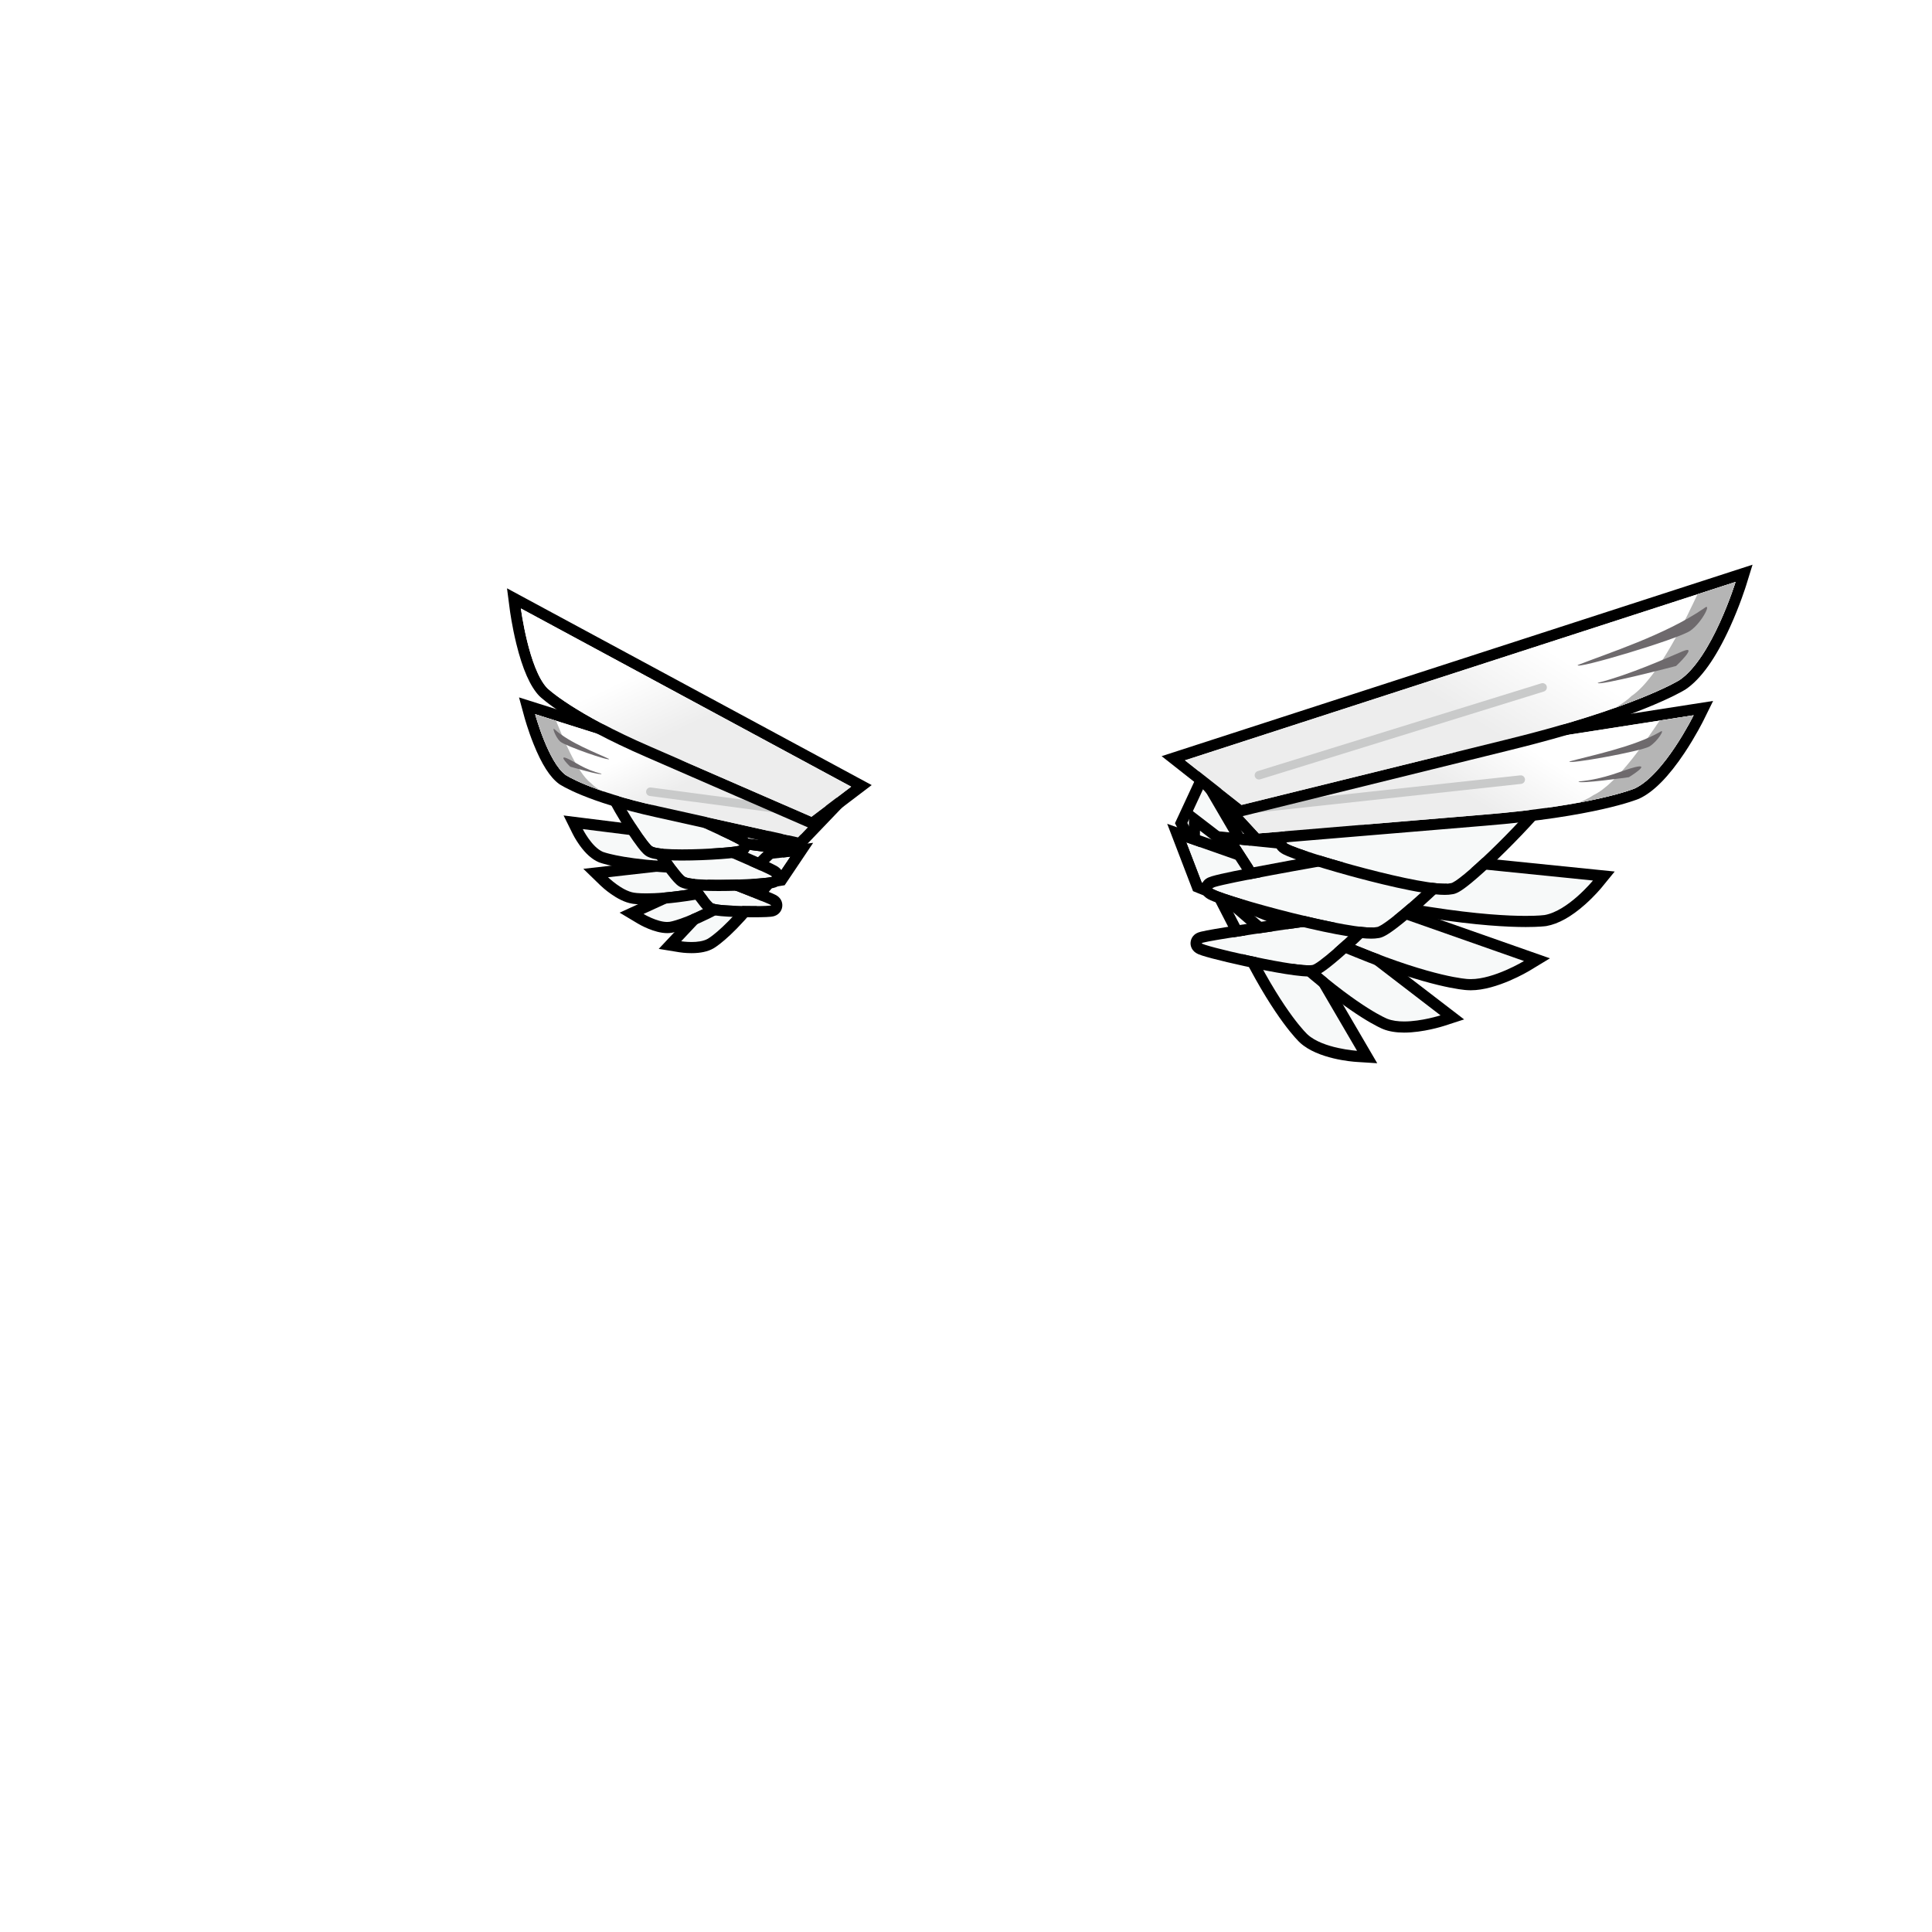
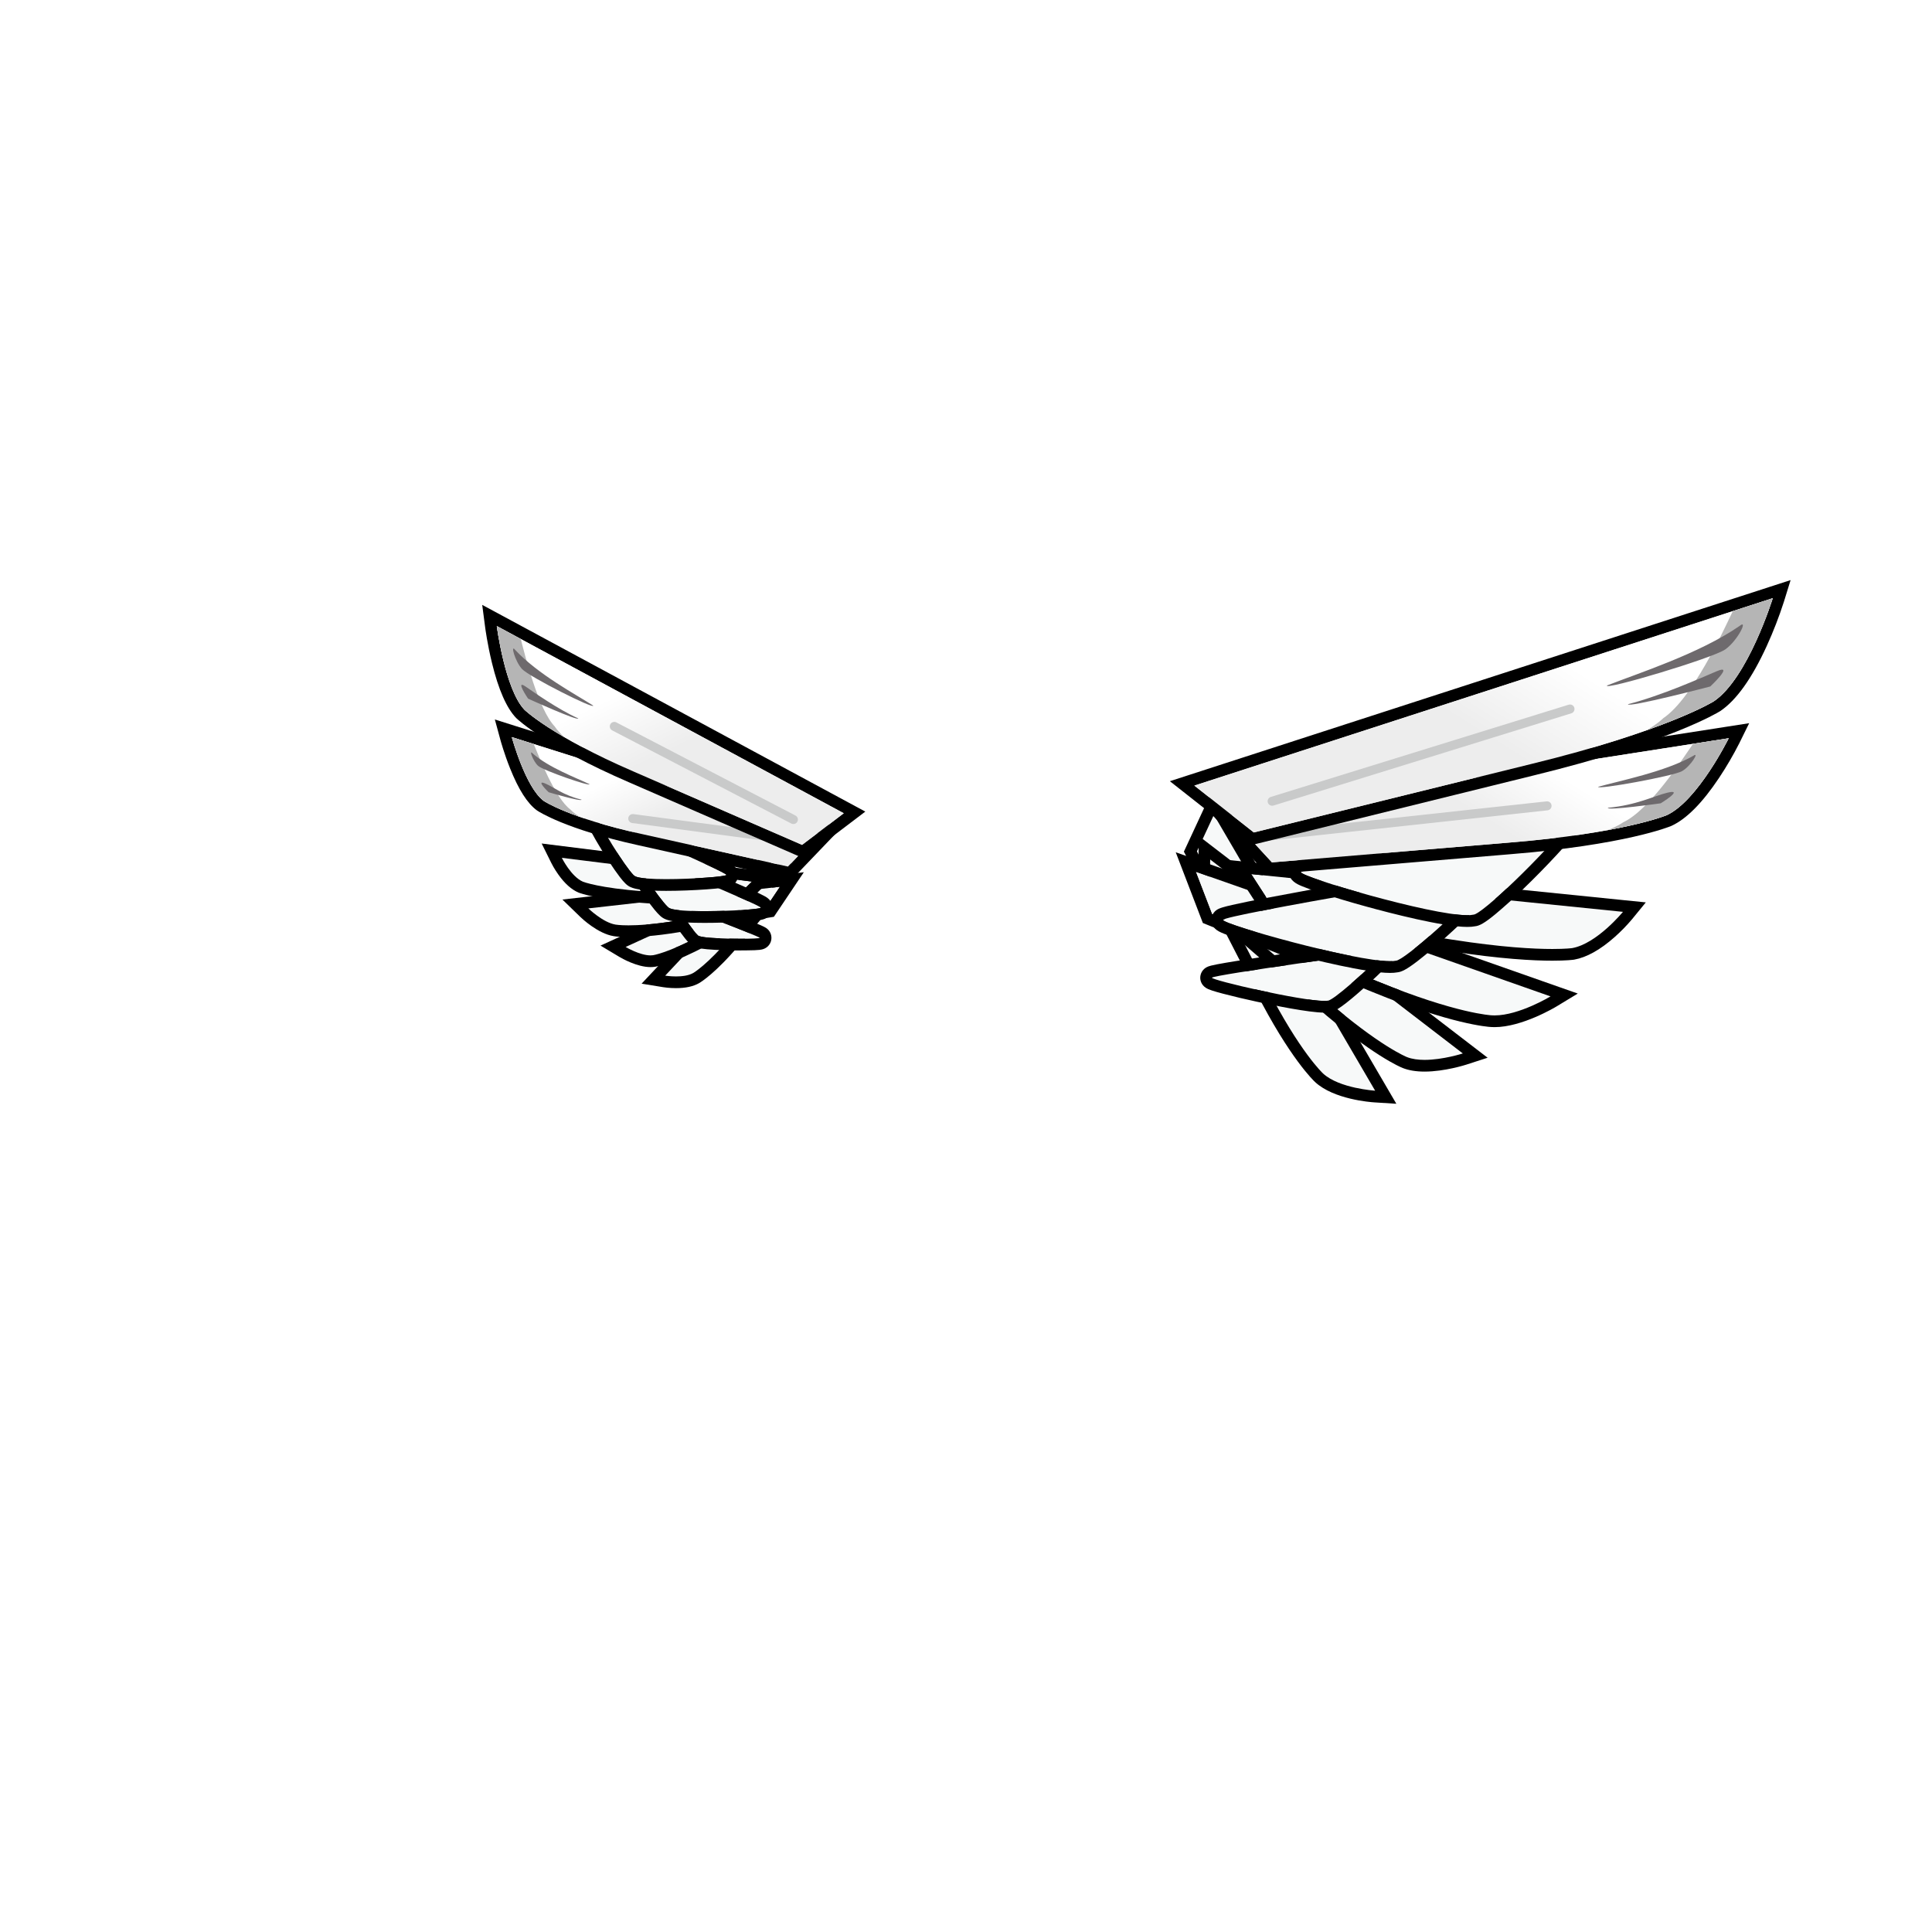
- <svg xmlns="http://www.w3.org/2000/svg" xmlns:xlink="http://www.w3.org/1999/xlink" version="1.1" id="wapuugotchi_svg__item" viewBox="0 0 1e3 1e3">
-   <g class="Background--part">
+ <svg xmlns="http://www.w3.org/2000/svg" version="1.1" id="wapuugotchi_svg__item" viewBox="0 0 1e3 1e3">
+   <g class="Background--group">
    <defs>
-       <path id="a" d="M0 3551.289h2370.727V0H0Z" />
-       <clipPath id="b" clipPathUnits="userSpaceOnUse">
-         <use xlink:href="#a" />
-       </clipPath>
-       <clipPath id="c" clipPathUnits="userSpaceOnUse">
-         <path d="m1330.904 2567.038 47.347-51.355 262.811 21.924c127.514 10.322 175.356 30.448 175.356 30.448 34.543 15.941 68.81 85.385 68.81 85.385z" />
-       </clipPath>
-       <clipPath id="e" clipPathUnits="userSpaceOnUse">
-         <use xlink:href="#a" />
-       </clipPath>
-       <clipPath id="f" clipPathUnits="userSpaceOnUse">
-         <path d="M1292.13 2640.35h100.26v-40.24h-100.26z" />
-       </clipPath>
-       <clipPath id="g" clipPathUnits="userSpaceOnUse">
-         <path d="m1292.128 2600.901 66.001-51.999 308 75.999c149.501 36.501 202.501 69.5 202.501 69.5 38 25.501 65.501 114.5 65.501 114.5z" />
-       </clipPath>
-       <clipPath id="i" clipPathUnits="userSpaceOnUse">
-         <use xlink:href="#a" />
-       </clipPath>
-       <clipPath id="j" clipPathUnits="userSpaceOnUse">
-         <path d="M570.049 2583.871s28.277-19.044 107.582-36.466l163.388-36.406L875.482 2547 534.51 2654.693s15.252-55.987 35.539-70.822" />
-       </clipPath>
-       <clipPath id="l" clipPathUnits="userSpaceOnUse">
-         <use xlink:href="#a" />
-       </clipPath>
-       <clipPath id="m" clipPathUnits="userSpaceOnUse">
-         <path d="M548.678 2684.981s30.351-29.335 121.113-68.536l186.91-81.379 46.259 35.111-385.092 207.784s9.214-70.533 30.81-92.98" />
-       </clipPath>
-       <linearGradient id="d" x1="0" x2="1" y1="0" y2="0" gradientTransform="matrix(-111.2107 -176.1757 -176.1757 111.2107 1635.684 2652.532)" gradientUnits="userSpaceOnUse" spreadMethod="pad">
+       <linearGradient id="wapuugotchi-svg-d0b94591-c438-45ae-9f11-2f2394b2a189" x1="0" x2="1" y1="0" y2="0" gradientTransform="matrix(-111.2107 -176.1757 -176.1757 111.2107 1635.684 2652.532)" gradientUnits="userSpaceOnUse" spreadMethod="pad">
        <stop offset="0" stop-color="#fff" />
        <stop offset=".415" stop-color="#ededed" />
        <stop offset="1" stop-color="#ededed" />
      </linearGradient>
-       <linearGradient id="h" x1="0" x2="1" y1="0" y2="0" gradientTransform="scale(-283.8038 283.8038) rotate(-57.738 5.917 10.177)" gradientUnits="userSpaceOnUse" spreadMethod="pad">
+       <linearGradient id="wapuugotchi-svg-01fa4bf3-0df2-45d2-a129-e65f57f445ed" x1="0" x2="1" y1="0" y2="0" gradientTransform="scale(-283.8038 283.8038) rotate(-57.738 5.917 10.177)" gradientUnits="userSpaceOnUse" spreadMethod="pad">
        <stop offset="0" stop-color="#fff" />
        <stop offset=".415" stop-color="#ededed" />
        <stop offset="1" stop-color="#ededed" />
      </linearGradient>
-       <linearGradient id="k" x1="0" x2="1" y1="0" y2="0" gradientTransform="rotate(-64.474 2428.65 767.462) scale(140.8715)" gradientUnits="userSpaceOnUse" spreadMethod="pad">
+       <linearGradient id="wapuugotchi-svg-22094307-c79c-4ce2-9fd4-acc8ad462adf" x1="0" x2="1" y1="0" y2="0" gradientTransform="matrix(4.636 9.70833 9.70833 -4.63601 63.34 100.711)" gradientUnits="userSpaceOnUse" spreadMethod="pad">
        <stop offset="0" stop-color="#fff" />
        <stop offset=".415" stop-color="#ededed" />
        <stop offset="1" stop-color="#ededed" />
      </linearGradient>
-       <linearGradient id="n" x1="0" x2="1" y1="0" y2="0" gradientTransform="rotate(-64.474 2494.556 817.433) scale(196.5455)" gradientUnits="userSpaceOnUse" spreadMethod="pad">
+       <linearGradient id="wapuugotchi-svg-1b3d655c-842a-47bd-a499-b75431c5a142" x1="0" x2="1" y1="0" y2="0" gradientTransform="scale(15.01032 -15.01032) rotate(-64.474 -2.874 -6.446)" gradientUnits="userSpaceOnUse" spreadMethod="pad">
        <stop offset="0" stop-color="#fff" />
        <stop offset=".415" stop-color="#ededed" />
        <stop offset="1" stop-color="#ededed" />
      </linearGradient>
    </defs>
-     <g clip-path="url(#b)" transform="matrix(.44392 0 0 -.44392 39.717 1548.136)">
-       <path fill="#f7f9f9" d="m1313.824 2568.447 178.973-306.212s-39.91 2.533-57.782 19.086c0 0-25.576 23.35-62.84 96.316l-77.185 150.234z" />
-       <path d="m1312.5 2596.475-10.468-22.555-18.834-40.576-2.676-5.763 2.905-5.65 77.185-150.234c37.455-73.343 63.916-98.389 65.59-99.932 20.677-19.126 61.215-22.215 65.771-22.504l24.368-1.547-12.32 21.08-178.973 306.213Zm1.324-28.028 178.973-306.212s-39.908 2.533-57.781 19.086c0 0-25.577 23.35-62.84 96.317l-77.186 150.233 18.834 40.576" />
-       <path fill="#f7f9f9" d="m1309.69 2518.865 280.439-215.297s-39.684-12.862-61.985-4.046c0 0-30.08 11.661-91.732 65.271l-127.35 110.21Z" />
-       <path d="m1297.064 2544.95-.372-25.898-.629-43.864-.087-6.054 4.579-3.962 127.35-110.209c61.847-53.779 93.437-66.733 95.477-67.537 6.709-2.648 14.881-3.992 24.288-3.992 22.246 0 45.488 7.45 46.466 7.767l23.52 7.622-19.612 15.056-280.437 215.298zm12.627-26.085 280.437-215.297s-22.01-7.134-42.458-7.134c-7.009 0-13.833.838-19.526 3.088 0 0-30.08 11.661-91.732 65.271l-127.35 110.21.629 43.862" />
-       <path fill="#f7f9f9" d="m1293.67 2505.28 393.792-138.378s-37.72-22.864-65.32-21.003c0 0-38.582 1.566-127.34 37.898l-183.11 74.487z" />
-       <path d="m1271.47 2526.86 10.062-26.234 18.023-46.997 2.018-5.264 5.221-2.124 183.11-74.486c87.363-35.761 127.81-38.642 131.488-38.834a61.854 61.854 0 0 1 4.032-.13c30.492 0 67.228 22.055 68.776 22.994l23.528 14.26-25.956 9.12-393.793 138.38zm22.2-21.58 393.792-138.378s-34.828-21.11-62.038-21.11c-1.108 0-2.202.034-3.282.107 0 0-38.582 1.566-127.34 37.898l-183.109 74.487-18.024 46.997" />
-       <path fill="#f7f9f9" d="m1355.25 2502.652 412.62-41.895s-28.891-35.36-56.407-40.25c0 0-37.842-5.447-132.774 9.329l-195.749 30.008Z" />
-       <path d="m1329.631 2518.32 14.703-22.729 27.692-42.808 3.171-4.904 5.774-.884 195.748-30.009c55.534-8.644 92.007-10.459 112.818-10.459 15.587 0 22.986 1 23.778 1.114l.211.03.21.037c13.805 2.454 28.902 10.874 44.872 25.03 11.315 10.028 19.007 19.4 19.33 19.793l15.293 18.718-24.047 2.441-412.62 41.895Zm25.618-15.668 412.621-41.895s-28.892-35.36-56.408-40.249c0 0-6.818-.98-21.925-.98-20.484 0-56.21 1.803-110.848 10.307l-195.748 30.008-27.692 42.81" />
-       <path fill="#f7f9f9" d="M1311.664 2387.62c.123-3.031 111.199-28.622 128.55-25.451 5.52-.174 41.096 31.146 63.909 54.895 0 0-192.582-26.414-192.46-29.444" />
-       <path d="m1539.4 2435.024-37.044-5.082c-.481-.065-48.746-6.689-96.375-13.599-28.011-4.064-50.34-7.43-66.363-10.01-9.606-1.546-17.07-2.829-22.18-3.813-2.975-.574-5.22-1.058-6.862-1.478-1.227-.314-2.193-.613-3.04-.939-6.824-2.626-9.038-8.65-8.862-13.01.102-2.514 1.17-8.724 8.873-12.125 1.15-.509 2.552-1.028 4.41-1.634 2.958-.963 7.084-2.144 12.263-3.509 10.142-2.673 23.386-5.812 37.293-8.84 16.693-3.634 57.393-12.089 74.765-12.089 1.93 0 3.617.1 5.119.301 4.992.288 11.29 2.973 32.906 21.715 13.17 11.42 27.823 25.307 39.195 37.145zm-35.277-17.96c-22.75-23.684-58.194-54.897-63.862-54.897l-.047.001c-1.01-.185-2.333-.272-3.936-.272-25.96 0-124.498 22.87-124.614 25.723-.123 3.03 192.459 29.445 192.459 29.445" />
-       <path fill="#f7f9f9" d="M1323.962 2451.78c.135-5.373 164.39-51.25 191.783-45.275 8.692-.197 75.55 58.787 111.96 101.38 0 0-303.876-50.731-303.743-56.104" />
-       <path d="m1660.796 2526.589-35.232-5.881c-.76-.128-76.894-12.845-152.032-26.056-44.172-7.767-79.377-14.185-104.637-19.075-15.1-2.924-26.816-5.336-34.824-7.172-4.57-1.047-7.993-1.918-10.462-2.66-1.682-.506-2.974-.966-4.063-1.45-8.166-3.625-8.632-10.74-8.58-12.836.092-3.671 1.646-8.813 8.53-12.491 1.52-.811 3.495-1.694 6.042-2.698 4.278-1.687 10.272-3.761 17.816-6.163 14.965-4.767 34.46-10.342 54.89-15.7 24.581-6.444 84.611-21.437 111.04-21.437 3.111 0 5.77.2 8.083.608 4.588.438 10.125 3.028 22.446 12.469 8.331 6.384 18.812 15.21 30.31 25.524 25.383 22.774 50.603 48.144 67.463 67.867zm-33.092-18.704c-36.349-42.524-103.047-101.38-111.915-101.38h-.044c-1.67-.364-3.842-.535-6.462-.535-40.345 0-185.194 40.765-185.32 45.81-.134 5.373 303.741 56.105 303.741 56.105" />
-       <path fill="#f7f9f9" d="M1410.333 2504.817c.096-5.763 164.135-53.788 191.594-47.178 8.696-.149 76.032 63.617 112.778 109.58 0 0-304.466-56.637-304.371-62.402" />
-       <path d="m1746.675 2586.39-34.348-6.39c-.76-.142-77.046-14.34-152.338-29.062-44.264-8.654-79.545-15.797-104.864-21.228-15.139-3.248-26.889-5.923-34.924-7.952-4.594-1.16-8.038-2.122-10.525-2.94-1.705-.56-3.015-1.07-4.12-1.602-7.758-3.738-8.254-10.597-8.22-12.61.156-9.5 8.994-13.186 14.276-15.389 4.258-1.777 10.224-3.953 17.73-6.47 14.858-4.982 34.242-10.802 54.581-16.389 24.454-6.717 84.233-22.343 111.114-22.343 3.343 0 6.192.233 8.661.71 4.751.492 10.254 3.29 22.703 13.545 8.371 6.898 18.915 16.434 30.49 27.577 25.557 24.604 50.966 51.988 67.968 73.253zm-31.97-19.17c-36.704-45.91-103.926-109.58-112.748-109.58h-.03c-1.762-.425-4.083-.625-6.89-.625-40.938 0-184.614 42.41-184.704 47.802-.094 5.765 304.371 62.402 304.371 62.402" />
-       <path fill="#f7f9f9" d="m829.35 2522.498-124.57-132.557s20.24-3.308 31.072 2.919c0 0 15.463 8.74 42.455 40.944l55.805 66.252z" />
-       <path d="m836.903 2549.52-17.027-18.119-124.57-132.557-16.72-17.793 24.098-3.939c.656-.108 6.632-1.048 14.16-1.048 10.514 0 19.076 1.852 25.45 5.504 2.007 1.143 18.488 11.087 45.977 43.886l55.784 66.227 4.094 4.859-1.32 6.215-4.763 22.442zm-7.554-27.022 4.764-22.442-55.805-66.252c-26.992-32.204-42.455-40.944-42.455-40.944-5.251-3.019-12.714-3.796-19.01-3.796-6.69 0-12.062.877-12.062.877l124.568 132.557" />
-       <path fill="#f7f9f9" d="m825.732 2497.24-164.87-75.479s18.364-10.979 30.524-9.128c0 0 16.373 2.38 53.338 22.113l76.293 40.493Z" />
-       <path d="m843.87 2519.84-23.55-10.78-164.868-75.478-22.48-10.292 21.22-12.687c1.914-1.145 19.137-11.18 34.258-11.18 1.683 0 3.328.12 4.888.358 2.28.343 20.114 3.536 57.508 23.496l76.266 40.48 5.348 2.838 1.268 5.92 4.715 22zm-18.138-22.601-4.715-22-76.292-40.493c-36.965-19.732-53.338-22.113-53.338-22.113a19.535 19.535 0 0 0-2.937-.21c-11.967 0-27.587 9.338-27.587 9.338l164.869 75.478" />
-       <path fill="#f7f9f9" d="m832.183 2488.612-212.718-24.033s16.235-15.755 30.247-17.987c0 0 19.467-3.64 68 4.346l100.075 16.246z" />
-       <path d="m858.643 2504.684-27.919-3.155-212.718-24.033-27.338-3.089 19.744-19.159c1.96-1.9 19.606-18.616 37.128-21.474 1.37-.238 6.57-1.01 16.494-1.01 10.63 0 28.935.927 55.79 5.348l100.046 16.24 5.564.903 3.144 4.68 14.396 21.426zm-26.46-16.072-14.396-21.428-100.075-16.246c-25.389-4.178-42.823-5.174-53.678-5.174-9.894 0-14.322.828-14.322.828-14.012 2.233-30.247 17.987-30.247 17.987l212.718 24.033" />
-       <path fill="#f7f9f9" d="m801.097 2494.356-211.069 26.356s10.39-20.988 23.586-26.586c0 0 18.291-7.06 67.44-10.557l101.295-7.439z" />
-       <path d="m567.653 2536.608 10.725-21.663c.313-.633 3.197-6.375 7.916-12.98 7.048-9.872 14.532-16.536 22.242-19.806l.197-.083.199-.078c2.058-.794 21.542-7.864 71.2-11.396l101.265-7.436 5.825-.428 4.189 4.072 18.748 18.225 19.408 18.867-26.86 3.354-211.068 26.356zm22.375-15.896 211.069-26.356-18.748-18.226-101.295 7.44c-49.15 3.495-67.44 10.556-67.44 10.556-13.195 5.598-23.586 26.586-23.586 26.586" />
-       <path fill="#f7f9f9" d="M809.7 2431.856c-.407-1.5-58.868-1.56-67.18 2.013-2.776.547-16.971 20.281-25.653 34.768 0 0 93.242-35.28 92.834-36.78" />
-       <path d="m686.494 2494.029 19.222-32.075c4.435-7.4 10.303-16.223 15.698-23.601 8.185-11.196 12.243-15.32 16.972-16.825 3.018-1.108 8.215-2.196 21.539-2.935 8.095-.448 18.445-.706 28.396-.706 6.033 0 11.578.098 15.615.273 2.278.099 4.05.219 5.423.369 1.075.117 1.948.257 2.746.438 5.048 1.15 8.839 4.693 10.14 9.478 1.498 5.502-.666 11.168-5.513 14.433-.594.4-1.245.779-2.046 1.192-.9.465-2.046 1-3.607 1.69-2.536 1.12-6.078 2.6-10.83 4.526-7.744 3.137-18.55 7.393-32.117 12.646a7414.93 7414.93 0 0 1-46.664 17.864zm30.373-25.392s93.242-35.28 92.834-36.78c-.163-.6-9.59-.97-21.38-.97-17.73 0-40.808.836-45.8 2.983-2.777.546-16.972 20.28-25.654 34.767" />
-       <path fill="#f7f9f9" d="M810.908 2465.34c-.686-2.67-88.053-6.775-101.063-.648-4.367.897-31.025 38.047-44.345 63.514 0 0 146.092-60.195 145.408-62.866" />
-       <path d="m637.423 2553.834 16.557-31.654c6.301-12.048 16.18-27.912 26.426-42.437 4.665-6.615 9-12.365 12.532-16.626 4.673-5.637 8.064-9.037 12.174-10.556 3.32-1.457 11.53-4.061 43.366-4.061 13.461 0 29.383.496 42.594 1.328 6.281.395 11.631.848 15.474 1.309 2.276.274 4.065.553 5.47.857 8.184 1.763 10.708 7.093 11.483 10.112.761 2.974 1.53 10.436-7.68 15.679-1.274.723-3.007 1.615-5.3 2.724-3.858 1.867-9.503 4.447-16.783 7.668-12.099 5.356-28.997 12.615-50.22 21.573-36.072 15.23-72.698 30.325-73.064 30.475zm28.076-25.628s146.092-60.195 145.408-62.866c-.422-1.647-33.838-3.84-62.429-3.84-17.756 0-33.649.844-38.633 3.192-4.367.897-31.026 38.047-44.346 63.514" />
-       <path fill="#f7f9f9" d="M772.81 2501.754c-.709-2.87-88.215-8.073-101.184-1.621-4.365.922-30.715 40.517-43.815 67.705 0 0 145.706-63.214 145-66.084" />
-       <path d="m600.935 2593.669 15.165-31.474c6.182-12.83 15.906-29.717 26.014-45.175 4.602-7.037 8.88-13.15 12.371-17.68 4.682-6.074 8.1-9.717 12.368-11.32 4.685-2.04 13.577-3.977 38.937-3.977 13.807 0 30.755.631 45.336 1.69 6.807.494 12.64 1.052 16.87 1.61 2.47.328 4.407.656 5.921 1.003 7.861 1.804 10.6 6.591 11.513 10.288.71 2.885 1.404 10.142-7.414 15.464-1.278.772-3.017 1.718-5.313 2.894-3.852 1.968-9.488 4.687-16.752 8.077-12.069 5.636-28.922 13.266-50.092 22.682-35.976 16-72.509 31.853-72.874 32.012zm26.876-25.831s145.706-63.214 145-66.085c-.46-1.863-37.535-4.71-67.02-4.71-15.918 0-29.618.829-34.165 3.09-4.365.922-30.715 40.517-43.815 67.705m1280.154 102.304-24.739-3.855-554.324-86.404-24.065-3.75 16.51-17.906 47.347-51.356 4.306-4.671 6.332.528 262.811 21.924c128.083 10.368 177.284 30.567 179.315 31.422l.204.086.202.093c16.54 7.63 34.282 25.555 52.733 53.269 13.198 19.824 21.924 37.427 22.29 38.166zm-22.737-16.701s-34.268-69.445-68.81-85.385c0 0-47.843-20.127-175.356-30.45l-262.81-21.922-47.349 51.354 554.325 86.403" />
-     </g>
-     <g clip-path="url(#c)" transform="matrix(.44392 0 0 -.44392 39.717 1548.136)">
-       <path fill="url(#d)" d="m1330.904 2567.038 47.347-51.355 262.811 21.924c127.514 10.322 175.356 30.448 175.356 30.448 34.543 15.941 68.81 85.385 68.81 85.385z" />
-     </g>
-     <g clip-path="url(#e)" transform="matrix(.44392 0 0 -.44392 39.717 1548.136)">
-       <path fill="#b5b5b5" d="M1845.63 2647.235c-11.357-16.511-48.37-73.643-77.633-87.145 0 0-4.713-3.733-16.887-8.583 46.204 8.518 65.307 16.549 65.307 16.549 34.543 15.94 68.811 85.385 68.811 85.385z" />
-       <path fill="#6e6a6d" d="M1740.462 2599.568c22.453 6.384 74.697 16.633 105.652 34.475 6.926 4.835-2.927-11.428-12.548-17.054-9.624-5.626-95.944-21.193-93.104-17.421m10.666-23.333c32.19 2.986 50.881 13.12 66.064 16.777 19.438 4.68-7.396-11.777-7.396-11.777s-59.785-8.47-58.668-5" />
-       <g clip-path="url(#f)" opacity=".4">
-         <path fill="#e2e1e0" d="m1292.128 2600.901.86-.793 99.402 40.246z" />
-       </g>
-       <path fill="#c9caca" d="M1372.117 2539.562a5 5 0 0 0-.534 9.972l311.506 33.838a4.992 4.992 0 0 0 5.51-4.431 5 5 0 0 0-4.43-5.51l-311.506-33.839a4.807 4.807 0 0 0-.546-.03" />
-       <path d="m1953.943 2828.985-23.82-7.717-642.001-208-23.17-7.506 19.132-15.072 66-52 4.99-3.932 6.169 1.522 308 76c149.77 36.565 204.022 69.693 206.259 71.086l.188.118.185.123c17.784 11.934 35.138 36.227 51.58 72.203 11.838 25.904 18.805 48.313 19.096 49.254zm-19.813-20.084s-27.5-89-65.5-114.5c0 0-53-33-202.501-69.5l-308-76-66 52 642 208" />
-     </g>
-     <g clip-path="url(#g)" transform="matrix(.44392 0 0 -.44392 39.717 1548.136)">
-       <path fill="url(#h)" d="m1292.128 2600.901 66.001-51.999 308 75.999c149.501 36.501 202.501 69.5 202.501 69.5 38 25.501 65.501 114.5 65.501 114.5z" />
-     </g>
-     <g clip-path="url(#i)" transform="matrix(.44392 0 0 -.44392 39.717 1548.136)">
-       <path fill="#b5b5b5" d="M1889.796 2794.567c-10.352-21.769-44.977-97.23-77.166-118.832 0 0-4.889-5.33-18.428-13.405 53.264 18.9 74.428 32.071 74.428 32.071 38 25.5 65.5 114.5 65.5 114.5z" />
-       <path fill="#6e6a6d" d="M1750.146 2711.996c33.793 13.333 102.58 35.24 147.244 66.145 9.811 8.083-2.142-16.413-16.008-26.13-13.867-9.72-134.879-45.809-131.236-40.015m23.316-20.762c37.666 9.667 81.37 29.338 98.668 36.667 19.666 8.333-7.334-17-7.334-17s-92.002-24-91.334-19.667" />
-       <path fill="#c9caca" d="M1378.44 2578.517a5.001 5.001 0 0 0-1.476 9.778l330.686 102.384a5 5 0 0 0 2.957-9.553l-330.686-102.384a4.976 4.976 0 0 0-1.48-.225" />
-       <path d="m515.705 2674.265 6.263-22.989c.163-.6 4.085-14.907 10.636-31.265 9.477-23.662 19.216-38.915 29.772-46.634l.204-.149.208-.14c1.238-.834 31.26-20.632 112.054-38.38l163.35-36.398 7.152-1.594 5.066 5.293 34.463 36.002 14.448 15.093-19.924 6.292-340.971 107.693Zm18.806-19.572L875.48 2547l-34.462-36-163.388 36.405c-79.304 17.422-107.581 36.466-107.581 36.466-20.287 14.834-35.54 70.822-35.54 70.822" />
-     </g>
-     <g clip-path="url(#j)" transform="matrix(.44392 0 0 -.44392 39.717 1548.136)">
-       <path fill="url(#k)" d="M570.049 2583.871s28.277-19.044 107.582-36.466l163.388-36.406L875.482 2547 534.51 2654.693s15.252-55.987 35.539-70.822" />
-     </g>
-     <g clip-path="url(#l)" transform="matrix(.44392 0 0 -.44392 39.717 1548.136)">
-       <path fill="#b5b5b5" d="M558.864 2646.974c5.646-13.55 23.746-60.267 40.932-72.832 0 0 2.625-3.223 9.845-7.86-28.3 9.989-39.591 17.589-39.591 17.589-20.288 14.835-35.54 70.822-35.54 70.822z" />
-       <path fill="#6e6a6d" d="M620.71 2602.476c-13.547 6.582-45.49 18.351-63.35 34.382-3.918 4.235.805-9.01 6.346-14.057 5.545-5.044 58.449-23.44 57.004-20.325m-8.833-17.163c-19.984 4.69-30.824 13.877-40.047 17.82-11.807 5.049 3.584-9.612 3.584-9.612s36.85-10.96 36.463-8.209" />
-       <path fill="#c9caca" d="M866.263 2533.053c-.219 0-.44.014-.664.044l-197.389 26.22a5 5 0 1 0 1.317 9.913l197.388-26.22a5 5 0 0 0-.652-9.957" />
-       <path d="m501.687 2801.464 3.29-25.187c.099-.75 2.456-18.584 7.57-39.48 7.192-29.38 16.196-49.846 26.763-60.83l.164-.17.17-.164c1.309-1.265 33.112-31.438 124.993-71.122l186.875-81.363 6.982-3.041 6.067 4.604 46.259 35.11 16.084 12.208-17.77 9.589L524.04 2789.4zm16.18-23.503 385.094-207.784-46.26-35.11-186.91 81.378c-90.761 39.2-121.112 68.536-121.112 68.536-21.596 22.447-30.811 92.98-30.811 92.98" />
-     </g>
-     <g clip-path="url(#m)" transform="matrix(.44392 0 0 -.44392 39.717 1548.136)">
-       <path fill="url(#n)" d="M548.678 2684.981s30.351-29.335 121.113-68.536l186.91-81.379 46.259 35.111-385.092 207.784s9.214-70.533 30.81-92.98" />
-     </g>
+     <path fill="#f7f9f9" d="m628.314 421.746 83.456 142.793s-18.61-1.178-26.945-8.896c0 0-11.925-10.893-29.303-44.915l-35.994-70.06z" />
+     <path d="m627.697 408.679-4.884 10.52-8.78 18.917-1.253 2.686 1.356 2.638 35.995 70.054c17.463 34.205 29.803 45.88 30.59 46.6 9.636 8.921 28.54 10.362 30.664 10.496l11.364.72-5.74-9.83-83.468-142.787zm.61 13.067 83.463 142.793s-18.61-1.178-26.945-8.896c0 0-11.925-10.893-29.303-44.915l-35.994-70.06 8.786-18.916" />
+     <path fill="#f7f9f9" d="m626.385 444.869 130.77 100.394s-18.5 6.002-28.905 1.893c0 0-14.025-5.44-42.772-30.438l-59.387-51.394" />
+     <path d="m620.498 432.706-.177 12.077-.293 20.455-.043 2.821 2.138 1.85 59.386 51.388c28.838 25.083 43.572 31.122 44.518 31.495 3.133 1.239 6.943 1.862 11.327 1.862 10.38 0 21.212-3.474 21.67-3.621l10.966-3.554-9.146-7.021-130.771-100.394zm5.887 12.163 130.77 100.394s-10.257 3.328-19.795 3.328c-3.273 0-6.454-.391-9.11-1.441 0 0-14.025-5.435-42.772-30.432l-59.387-51.394.294-20.455" />
+     <path fill="#f7f9f9" d="m618.91 451.207 183.637 64.528s-17.591 10.66-30.462 9.793c0 0-17.988-.732-59.38-17.676l-85.386-34.73z" />
+     <path d="m608.561 441.138 4.69 12.236 8.408 21.92.94 2.45 2.436.988 85.386 34.737c40.739 16.676 59.6 18.019 61.316 18.11.61.043 1.245.062 1.88.062 14.215 0 31.348-10.283 32.069-10.723l10.972-6.655-12.102-4.25-183.63-64.527zm10.35 10.069 183.636 64.528s-16.242 9.842-28.93 9.842a25.279 25.279 0 0 1-1.526-.049s-17.994-.732-59.387-17.67l-85.385-34.743-8.408-21.908" />
+     <path fill="#f7f9f9" d="m647.633 452.428 192.405 19.54s-13.47 16.485-26.299 18.769c0 0-17.646 2.54-61.914-4.354l-91.284-13.988z" />
+     <path d="m635.684 445.125 6.857 10.6 12.914 19.96 1.478 2.284 2.686.415 91.284 13.995c25.895 4.03 42.907 4.873 52.609 4.873 7.266 0 10.722-.464 11.088-.52l.098-.011.098-.019c6.435-1.142 13.476-5.068 20.925-11.668a88.72 88.72 0 0 0 9.012-9.232l7.132-8.732-11.21-1.136-192.411-19.539zm11.943 7.303 192.41 19.54s-13.469 16.485-26.298 18.769c0 0-3.18.458-10.227.458-9.55 0-26.213-.843-51.687-4.812l-91.284-13.988-12.914-19.967" />
+     <path fill="#f7f9f9" d="M627.3 506.069c.061 1.416 51.858 13.347 59.949 11.87 2.576.08 19.166-14.526 29.797-25.596 0 0-89.8 12.315-89.74 13.726" />
+     <path d="m733.501 483.965-17.274 2.37c-.225.03-22.732 3.12-44.94 6.343-13.066 1.893-23.477 3.463-30.944 4.665-4.482.72-7.962 1.32-10.344 1.777a57.378 57.378 0 0 0-3.2.69 12.67 12.67 0 0 0-1.422.44c-3.175 1.221-4.213 4.03-4.128 6.07.05 1.172.544 4.066 4.134 5.653.537.232 1.19.477 2.058.757 1.38.452 3.303 1.002 5.721 1.637a421.799 421.799 0 0 0 17.39 4.121c7.785 1.698 26.762 5.642 34.865 5.642a18.318 18.318 0 0 0 2.381-.14c2.333-.135 5.27-1.386 15.35-10.13a294.356 294.356 0 0 0 18.276-17.316zm-16.45 8.378c-10.611 11.04-27.134 25.596-29.778 25.596h-.024a10.649 10.649 0 0 1-1.832.128c-12.108 0-58.062-10.667-58.117-11.998-.055-1.405 89.746-13.726 89.746-13.726" />
+     <path fill="#f7f9f9" d="M633.04 476.15c.061 2.503 76.654 23.898 89.434 21.114 4.048.092 35.231-27.416 52.206-47.272 0 0-141.701 23.654-141.64 26.158" />
+     <path d="m790.11 441.266-16.426 2.748c-.36.061-35.86 5.984-70.896 12.15a3075.81 3075.81 0 0 0-48.798 8.891 526.375 526.375 0 0 0-16.236 3.346c-2.137.489-3.725.892-4.879 1.24a16.138 16.138 0 0 0-1.893.671c-3.81 1.698-4.03 5.007-4.005 5.99.043 1.71.77 4.11 3.98 5.825.71.379 1.631.794 2.816 1.258 1.996.788 4.793 1.753 8.304 2.87a541.109 541.109 0 0 0 25.602 7.327c11.46 3.004 39.457 9.996 51.778 9.996 1.454 0 2.687-.092 3.768-.287 2.137-.202 4.726-1.405 10.472-5.813a250.301 250.301 0 0 0 14.129-11.907c11.84-10.612 23.6-22.445 31.464-31.64zm-15.43 8.726c-16.95 19.826-48.054 47.272-52.188 47.272h-.018a14.648 14.648 0 0 1-3.017.25c-18.806 0-86.356-19.007-86.417-21.364-.061-2.504 141.64-26.158 141.64-26.158" />
+     <path fill="#f7f9f9" d="M673.315 451.42c.043 2.687 76.538 25.084 89.342 22 4.054.067 35.457-29.668 52.59-51.1 0 0-141.975 26.414-141.932 29.1" />
+     <path d="m830.158 413.38-16.016 2.98c-.354.067-35.927 6.686-71.042 13.555a2925.604 2925.604 0 0 0-48.897 9.892 501.445 501.445 0 0 0-16.284 3.712c-2.143.544-3.75.99-4.91 1.374-.793.263-1.404.495-1.923.745-3.615 1.747-3.847 4.946-3.834 5.88.073 4.433 4.194 6.149 6.655 7.175 1.99.83 4.775 1.844 8.274 3.016a503.924 503.924 0 0 0 25.45 7.645c11.405 3.132 39.279 10.417 51.814 10.417 1.557 0 2.888-.104 4.042-.33 2.21-.226 4.781-1.533 10.582-6.314a260.638 260.638 0 0 0 14.22-12.859c11.92-11.48 23.765-24.24 31.69-34.163zm-14.91 8.94c-17.115 21.407-48.463 51.1-52.573 51.1h-.012a14.27 14.27 0 0 1-3.218.293c-19.087 0-86.087-19.783-86.13-22.292-.043-2.687 141.933-29.101 141.933-29.101" />
+     <path fill="#f7f9f9" d="m402.394 443.178-58.086 61.81s9.434 1.545 14.49-1.362c0 0 7.205-4.072 19.795-19.093l26.024-30.896z" />
+     <path d="m405.917 430.575-7.938 8.45-58.092 61.811-7.797 8.304 11.235 1.832c.305.049 3.096.488 6.607.488 4.903 0 8.896-.867 11.87-2.564.934-.537 8.615-5.172 21.431-20.467l26.018-30.884 1.911-2.26-.617-2.906-2.222-10.46zm-3.523 12.603 2.223 10.465-26.024 30.896c-12.59 15.015-19.796 19.087-19.796 19.087-2.448 1.405-5.928 1.771-8.865 1.771-3.12 0-5.624-.409-5.624-.409l58.086-61.81" />
+     <path fill="#f7f9f9" d="m400.709 454.956-76.88 35.195s8.56 5.116 14.227 4.255c0 0 7.638-1.11 24.875-10.312l35.58-18.88z" />
+     <path d="m409.165 444.417-10.984 5.025-76.874 35.195-10.49 4.8 9.898 5.922c.891.531 8.927 5.208 15.973 5.208.788 0 1.557-.055 2.283-.165 1.063-.158 9.38-1.648 26.818-10.96l35.56-18.873 2.498-1.325.586-2.76 2.198-10.258zm-8.456 10.539-2.198 10.258-35.58 18.88c-17.237 9.201-24.87 10.319-24.87 10.319a9.11 9.11 0 0 1-1.373.091c-5.581 0-12.86-4.353-12.86-4.353l76.875-35.195" />
+     <path fill="#f7f9f9" d="m403.713 458.98-99.191 11.204s7.571 7.346 14.104 8.39c0 0 9.08 1.697 31.709-2.027l46.667-7.578z" />
+     <path d="m416.053 451.482-13.018 1.471-99.191 11.205-12.75 1.44 9.209 8.94c.915.885 9.14 8.676 17.31 10.013.641.11 3.065.47 7.693.47 4.952 0 13.495-.433 26.012-2.497l46.655-7.571 2.595-.421 1.466-2.18 6.716-9.996zm-12.334 7.498-6.717 9.99-46.667 7.57c-11.84 1.954-19.967 2.418-25.035 2.418-4.61 0-6.674-.384-6.674-.384-6.533-1.038-14.104-8.39-14.104-8.39l99.19-11.204" />
+     <path fill="#f7f9f9" d="m389.217 456.3-98.428-12.292s4.849 9.788 11.003 12.395c0 0 8.53 3.297 31.446 4.928l47.242 3.468z" />
+     <path d="m280.36 436.595 5.007 10.1c.14.299 1.484 2.973 3.688 6.057 3.285 4.604 6.778 7.711 10.368 9.232l.092.037.098.036c.958.367 10.044 3.664 33.198 5.312l47.223 3.475 2.717.195 1.954-1.893 8.738-8.505 9.055-8.793-12.53-1.57-98.428-12.284zm10.436 7.413 98.427 12.291-8.743 8.5-47.236-3.468c-22.922-1.63-31.446-4.928-31.446-4.928-6.16-2.607-11.002-12.395-11.002-12.395" />
+     <path fill="#f7f9f9" d="M393.229 485.443c-.183.702-27.446.733-31.324-.94-1.294-.257-7.913-9.459-11.967-16.212 0 0 43.486 16.45 43.29 17.152" />
+     <path d="m335.778 456.452 8.964 14.96c2.07 3.45 4.805 7.559 7.32 11.002 3.817 5.221 5.71 7.144 7.914 7.847 1.404.512 3.828 1.025 10.044 1.367a253.421 253.421 0 0 0 20.522.202 44.703 44.703 0 0 0 2.528-.171c.5-.061.91-.122 1.282-.208 2.357-.531 4.122-2.186 4.726-4.414a6.106 6.106 0 0 0-2.564-6.735 9.25 9.25 0 0 0-.959-.55 31.66 31.66 0 0 0-1.679-.794 188.967 188.967 0 0 0-5.05-2.106c-3.614-1.466-8.652-3.45-14.977-5.898a3456.247 3456.247 0 0 0-21.762-8.335zm14.166 11.845s43.474 16.444 43.291 17.146c-.08.28-4.476.452-9.971.452-8.267 0-19.032-.391-21.359-1.392-1.294-.25-7.913-9.459-11.967-16.212" />
+     <path fill="#f7f9f9" d="M393.797 469.83c-.324 1.246-41.063 3.157-47.132.305-2.033-.427-14.471-17.744-20.675-29.62 0 0 68.124 28.07 67.807 29.309" />
+     <path d="m312.893 428.566 7.724 14.758c2.937 5.618 7.547 13.018 12.322 19.783 2.174 3.09 4.195 5.77 5.843 7.755 2.18 2.632 3.761 4.213 5.679 4.927 1.545.678 5.373 1.893 20.223 1.893 6.277 0 13.701-.232 19.862-.616 2.931-.184 5.422-.397 7.211-.611a29.33 29.33 0 0 0 2.553-.403c3.816-.824 4.994-3.31 5.355-4.714.354-1.386.714-4.866-3.578-7.315a44.11 44.11 0 0 0-2.473-1.27c-1.802-.867-4.433-2.076-7.828-3.572a1485.15 1485.15 0 0 0-23.417-10.062 4879.775 4879.775 0 0 0-34.07-14.209zm13.097 11.95s68.124 28.068 67.807 29.308c-.202.775-15.784 1.795-29.113 1.795-8.28 0-15.693-.39-18.013-1.49-2.04-.415-14.471-17.738-20.68-29.614" />
+     <path fill="#f7f9f9" d="M376.028 452.85c-.33 1.343-41.135 3.76-47.18.757-2.04-.428-14.325-18.898-20.437-31.574 0 0 67.947 29.48 67.617 30.816" />
+     <path d="m295.882 409.992 7.07 14.672c2.883 5.984 7.42 13.86 12.133 21.066 2.143 3.279 4.14 6.13 5.764 8.243 2.186 2.833 3.78 4.53 5.77 5.282 2.186.952 6.332 1.856 18.16 1.856 6.435 0 14.336-.3 21.138-.794 3.175-.226 5.892-.489 7.864-.751 1.155-.153 2.058-.305 2.766-.464 3.664-.843 4.946-3.071 5.368-4.8.33-1.343.653-4.725-3.456-7.204a42.485 42.485 0 0 0-2.48-1.356c-1.795-.916-4.426-2.186-7.815-3.767a1490.95 1490.95 0 0 0-23.355-10.576 4684.11 4684.11 0 0 0-33.986-14.929zm12.53 12.04s67.946 29.48 67.616 30.817c-.213.867-17.5 2.199-31.25 2.199-7.425 0-13.811-.391-15.936-1.441-2.034-.428-14.319-18.898-20.43-31.574m596.953-47.706-11.534 1.795-258.49 40.3-11.222 1.746 7.7 8.346 22.079 23.948 2.009 2.18 2.955-.244 122.546-10.228c59.729-4.836 82.675-14.251 83.621-14.654l.098-.043.092-.043c7.711-3.553 15.985-11.912 24.588-24.839a176.969 176.969 0 0 0 10.399-17.792zm-10.6 7.785s-15.979 32.386-32.086 39.817c0 0-22.312 9.39-81.771 14.202l-122.553 10.222-22.079-23.948 258.49-40.293" />
+     <path fill="url(#wapuugotchi-svg-d0b94591-c438-45ae-9f11-2f2394b2a189)" d="m1330.904 2567.038 47.347-51.355 262.811 21.924c127.514 10.322 175.356 30.448 175.356 30.448 34.543 15.941 68.81 85.385 68.81 85.385z" transform="matrix(.46631 0 0 -.46631 15.655 1619.458)" />
+     <path fill="#b5b5b5" d="M876.3 385.006c-5.293 7.7-22.554 34.346-36.201 40.641 0 0-2.198 1.74-7.877 4 21.554-3.97 30.457-7.718 30.457-7.718 16.107-7.431 32.086-39.81 32.086-39.81z" />
+     <path fill="#6e6a6d" d="M827.258 407.238c10.472-2.98 34.834-7.755 49.269-16.077 3.23-2.26-1.362 5.33-5.85 7.95-4.488 2.625-44.744 9.885-43.413 8.12m4.97 10.882c15.009-1.386 23.728-6.112 30.805-7.816 9.067-2.186-3.45 5.49-3.45 5.49s-27.874 3.95-27.355 2.332" />
+     <path fill="#c9caca" d="M655.498 435.215a2.332 2.332 0 0 1-.25-4.646l145.26-15.778a2.33 2.33 0 1 1 .5 4.634l-145.26 15.778c-.085.012-.171.012-.256.012" />
+     <path d="m926.81 300.256-11.113 3.602-299.375 96.987-10.802 3.505 8.921 7.022 30.774 24.253 2.333 1.831 2.876-.708 143.624-35.439c69.84-17.054 95.143-32.502 96.18-33.15l.092-.054.086-.061c8.292-5.557 16.382-16.89 24.051-33.668a211.357 211.357 0 0 0 8.902-22.965zm-9.239 9.366s-12.822 41.502-30.542 53.39c0 0-24.717 15.388-94.434 32.41l-143.625 35.44-30.774-24.247 299.375-96.993" />
+     <path fill="url(#wapuugotchi-svg-01fa4bf3-0df2-45d2-a129-e65f57f445ed)" d="m1292.128 2600.901 66.001-51.999 308 75.999c149.501 36.501 202.501 69.5 202.501 69.5 38 25.501 65.501 114.5 65.501 114.5z" transform="matrix(.46631 0 0 -.46631 15.655 1619.458)" />
+     <path fill="#b5b5b5" d="M896.896 316.308c-4.823 10.148-20.974 45.337-35.982 55.412 0 0-2.284 2.485-8.597 6.252 24.839-8.817 34.712-14.96 34.712-14.96 17.72-11.888 30.542-53.39 30.542-53.39z" />
+     <path fill="#6e6a6d" d="M831.776 354.812c15.754-6.222 47.834-16.437 68.662-30.847 4.58-3.767-1.002 7.65-7.468 12.188-6.466 4.53-62.891 21.358-61.194 18.66m10.875 9.677c17.56-4.506 37.942-13.677 46.008-17.096 9.172-3.89-3.419 7.925-3.419 7.925s-42.9 11.192-42.589 9.171" />
+     <path fill="#c9caca" d="M658.44 417.05a2.332 2.332 0 0 1-.683-4.555l154.2-47.748a2.333 2.333 0 0 1 1.38 4.457l-154.2 47.749a2.32 2.32 0 0 1-.696.097" />
+     <path d="m256.138 372.404 2.919 10.722c.073.28 1.905 6.948 4.958 14.58 4.42 11.034 8.963 18.141 13.885 21.744l.097.067.092.067c.58.391 14.581 9.623 52.255 17.897l76.171 16.974 3.334.745 2.363-2.473 16.071-16.785 6.741-7.04-9.293-2.931-158.999-50.221zm8.768 9.128 159 50.215-16.072 16.792-76.19-16.975c-36.977-8.127-50.166-17.005-50.166-17.005-9.464-6.918-16.572-33.033-16.572-33.033" />
+     <path fill="url(#wapuugotchi-svg-22094307-c79c-4ce2-9fd4-acc8ad462adf)" d="M54.213 104.108s2.16 1.454 8.216 2.785l12.478 2.78 2.632-2.75L51.5 98.7s1.165 4.276 2.714 5.409" transform="translate(-49.544 -221.119) scale(6.10595)" />
+     <path fill="#b5b5b5" d="M276.263 385.128c2.632 6.32 11.07 28.106 19.088 33.968 0 0 1.22 1.502 4.591 3.663-13.2-4.659-18.464-8.2-18.464-8.2-9.464-6.918-16.572-33.033-16.572-33.033z" />
+     <path fill="#6e6a6d" d="M305.102 405.882c-6.32-3.07-21.212-8.56-29.54-16.034-1.833-1.978.372 4.201 2.96 6.552 2.583 2.357 27.251 10.93 26.58 9.482m-4.122 8c-9.317-2.187-14.373-6.473-18.672-8.305-5.507-2.357 1.673 4.482 1.673 4.482s17.182 5.11 17 3.822" />
+     <path fill="#c9caca" d="M419.607 438.256a2.662 2.662 0 0 1-.306-.018l-92.047-12.23a2.332 2.332 0 1 1 .61-4.623l92.048 12.23a2.332 2.332 0 0 1-.305 4.641" />
+     <path d="m249.599 313.09 1.532 11.742c.05.354 1.148 8.67 3.536 18.41 3.352 13.701 7.547 23.245 12.474 28.368l.08.08.079.079c.61.586 15.442 14.654 58.287 33.16l87.144 37.943 3.255 1.417 2.827-2.143 21.572-16.376 7.498-5.691-8.286-4.47-179.57-96.901Zm7.547 10.96 179.576 96.89-21.573 16.376-87.162-37.949c-42.32-18.28-56.48-31.958-56.48-31.958-10.063-10.472-14.361-43.358-14.361-43.358" />
+     <path fill="url(#wapuugotchi-svg-1b3d655c-842a-47bd-a499-b75431c5a142)" d="M52.58 96.386s2.319 2.24 9.25 5.234l14.275 6.215 3.533-2.682-29.41-15.868s.704 5.386 2.353 7.1" transform="translate(-49.544 -221.119) scale(6.10595)" />
+     <path fill="#b5b5b5" d="M269.547 330.73c2.113 8.17 9.08 36.453 17.61 45.319 0 0 1.208 2.076 4.835 5.446-14.831-8.627-20.479-14.086-20.479-14.086-10.075-10.472-14.367-43.358-14.367-43.358z" />
+     <path fill="#6e6a6d" d="M307.025 365.199c-9.348-5.954-28.606-16.2-40.403-28.839-2.534-3.236-.067 5.966 3.59 9.934 3.658 3.97 37.637 21.109 36.82 18.905m-7.725 6.643c-10.649-4.775-22.635-13.348-27.403-16.578-5.416-3.67 1.435 6.35 1.435 6.35s25.974 11.81 25.968 10.228" />
+     <path fill="#c9caca" d="M410.655 426.52a2.332 2.332 0 0 1-1.074-.262l-92.695-48.2a2.332 2.332 0 0 1 2.15-4.14l92.694 48.2a2.332 2.332 0 0 1-1.075 4.403" />
  </g>
</svg>
